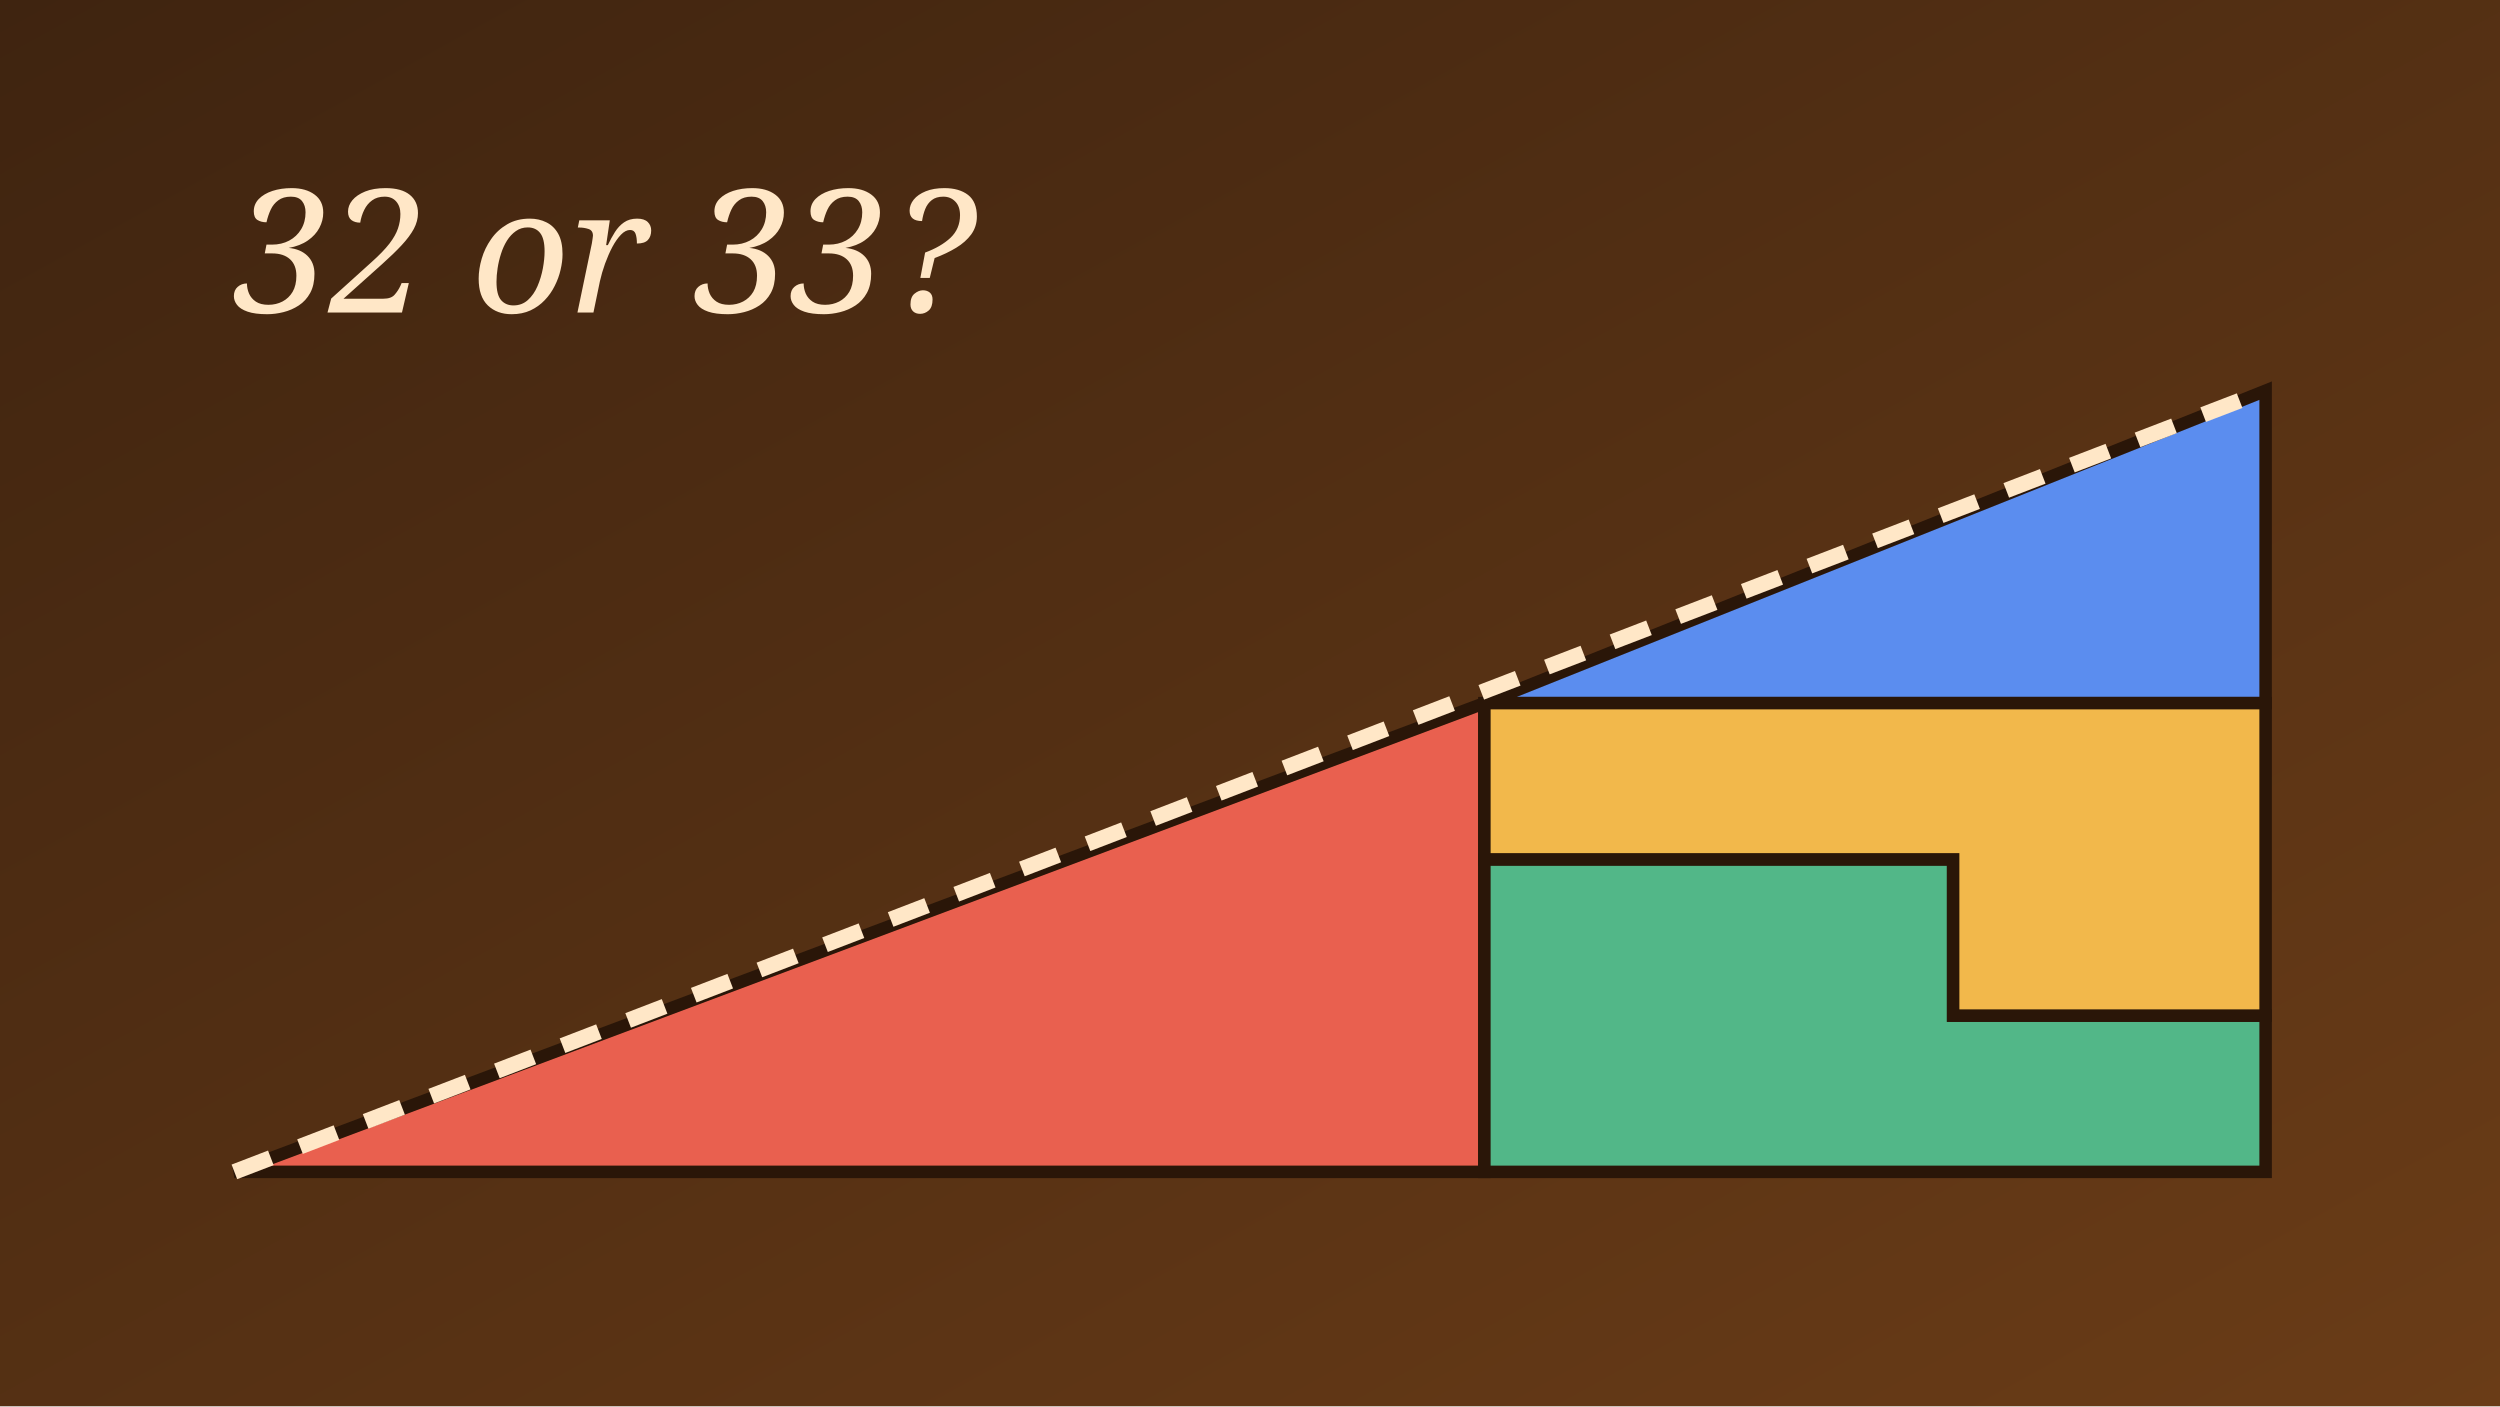
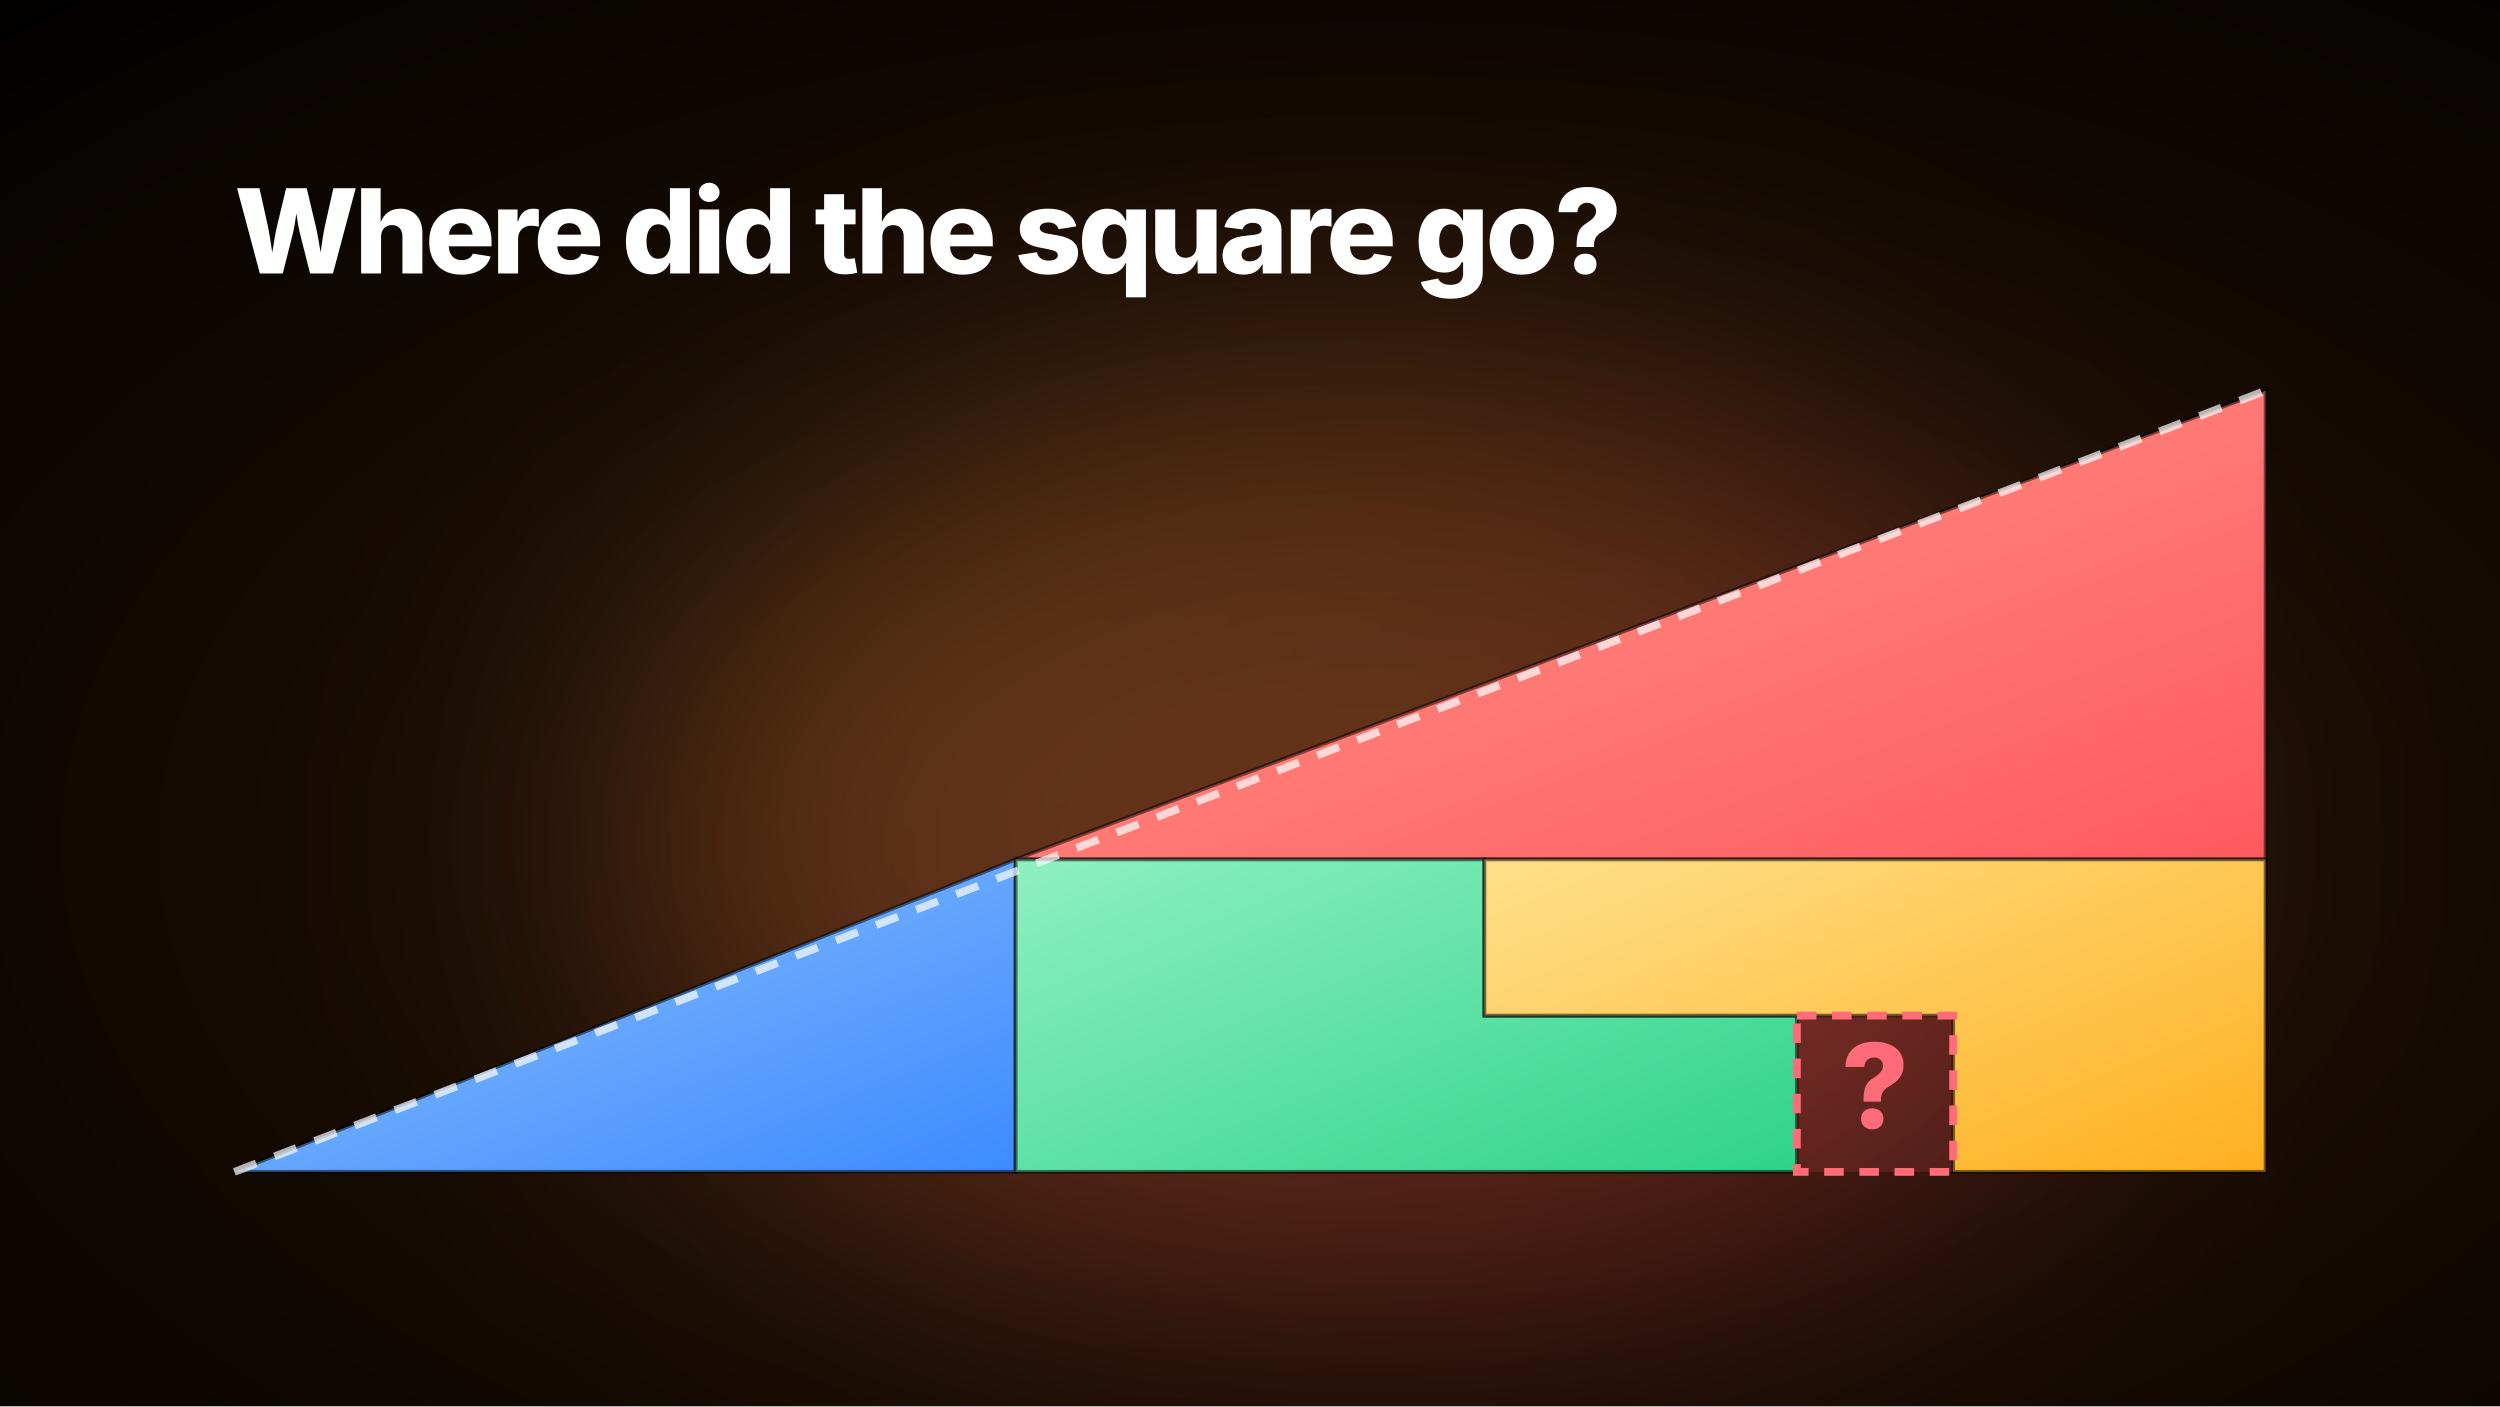
- <svg xmlns="http://www.w3.org/2000/svg" viewBox="0 0 320 180" width="320" height="180">
+ <svg xmlns="http://www.w3.org/2000/svg" viewBox="0 0 640 360" width="640" height="360">
  <defs>
-     <linearGradient id="g" x1="0" y1="0" x2="1" y2="1">
-       <stop offset="0" stop-color="#3f2410" />
-       <stop offset="1" stop-color="#6a3c17" />
+     <radialGradient id="bg" cx="0.55" cy="0.6" r="0.85">
+       <stop offset="0" stop-color="#2c1606" />
+       <stop offset="1" stop-color="#000" />
+     </radialGradient>
+     <linearGradient id="tg" x1="0" y1="0" x2="1" y2="1">
+       <stop offset="0" stop-color="#ffb340" />
+       <stop offset="1" stop-color="#ff375f" />
+     </linearGradient>
+     <filter id="glow" x="-50%" y="-50%" width="200%" height="200%">
+       <feGaussianBlur stdDeviation="6" result="b" />
+       <feMerge>
+         <feMergeNode in="b" />
+         <feMergeNode in="SourceGraphic" />
+       </feMerge>
+     </filter>
+     <filter id="soft" x="-50%" y="-50%" width="200%" height="200%">
+       <feGaussianBlur stdDeviation="40" />
+     </filter>
+   </defs>
+   <rect width="640" height="360" fill="url(#bg)" />
+   <ellipse cx="352.0" cy="216.0" rx="190" ry="120" fill="url(#tg)" opacity="0.28" filter="url(#soft)" />
+   <defs>
+     <linearGradient id="r" x1="0" y1="0" x2="1" y2="1">
+       <stop offset="0" stop-color="#ff9a8a" />
+       <stop offset="1" stop-color="#ff5a5f" />
+     </linearGradient>
+     <linearGradient id="b" x1="0" y1="0" x2="1" y2="1">
+       <stop offset="0" stop-color="#8fc2ff" />
+       <stop offset="1" stop-color="#3d8bff" />
+     </linearGradient>
+     <linearGradient id="gg" x1="0" y1="0" x2="1" y2="1">
+       <stop offset="0" stop-color="#8ff0c0" />
+       <stop offset="1" stop-color="#2fd38a" />
+     </linearGradient>
+     <linearGradient id="o" x1="0" y1="0" x2="1" y2="1">
+       <stop offset="0" stop-color="#ffe08a" />
+       <stop offset="1" stop-color="#ffb020" />
    </linearGradient>
  </defs>
-   <rect width="320" height="180" fill="url(#g)" />
-   <g transform="translate(30 150) scale(20 -20)" stroke="#2a1608" stroke-width=".08">
-     <polygon points="0,0 8,0 8,3" fill="#e9604f" />
-     <polygon points="8,3 13,3 13,5" fill="#5b8def" />
-     <polygon points="8,0 13,0 13,1 11,1 11,2 8,2" fill="#52b788" />
-     <polygon points="11,1 13,1 13,3 8,3 8,2 11,2" fill="#f2b84b" />
-   </g>
-   <line x1="30" y1="150" x2="290" y2="50" stroke="#ffe7c7" stroke-width="2" stroke-dasharray="5 4" />
-   <text x="30" y="40" fill="#ffe7c7" font-family="Georgia,serif" font-size="22" font-style="italic">32 or 33?</text>
+   <polygon points="60,300 260,300 260,220" fill="url(#b)" stroke="#000" stroke-opacity=".5" />
+   <polygon points="260,220 580,220 580,100" fill="url(#r)" stroke="#000" stroke-opacity=".5" />
+   <polygon points="260,300 460,300 460,260 380,260 380,220 260,220" fill="url(#gg)" stroke="#000" stroke-opacity=".5" />
+   <polygon points="500,300 580,300 580,220 380,220 380,260 500,260" fill="url(#o)" stroke="#000" stroke-opacity=".5" />
+   <rect x="460" y="260" width="40" height="40" fill="#ff5a5f" fill-opacity=".15" stroke="#ff6b78" stroke-width="2" stroke-dasharray="5 4" />
+   <text x="480.0" y="288.8" font-family="-apple-system, BlinkMacSystemFont, 'SF Pro Display', Inter, 'Segoe UI', Roboto, sans-serif" font-size="30" font-weight="800" fill="#ff6b78" text-anchor="middle" letter-spacing="-1" opacity="1">?</text>
+   <line x1="60" y1="300" x2="580" y2="100" stroke="#fff" stroke-width="2" stroke-dasharray="6 5" opacity=".7" />
+   <text x="60" y="70" font-family="-apple-system, BlinkMacSystemFont, 'SF Pro Display', Inter, 'Segoe UI', Roboto, sans-serif" font-size="30" font-weight="800" fill="#fff" text-anchor="start" letter-spacing="-1" opacity="1">Where did the square go?</text>
</svg>
